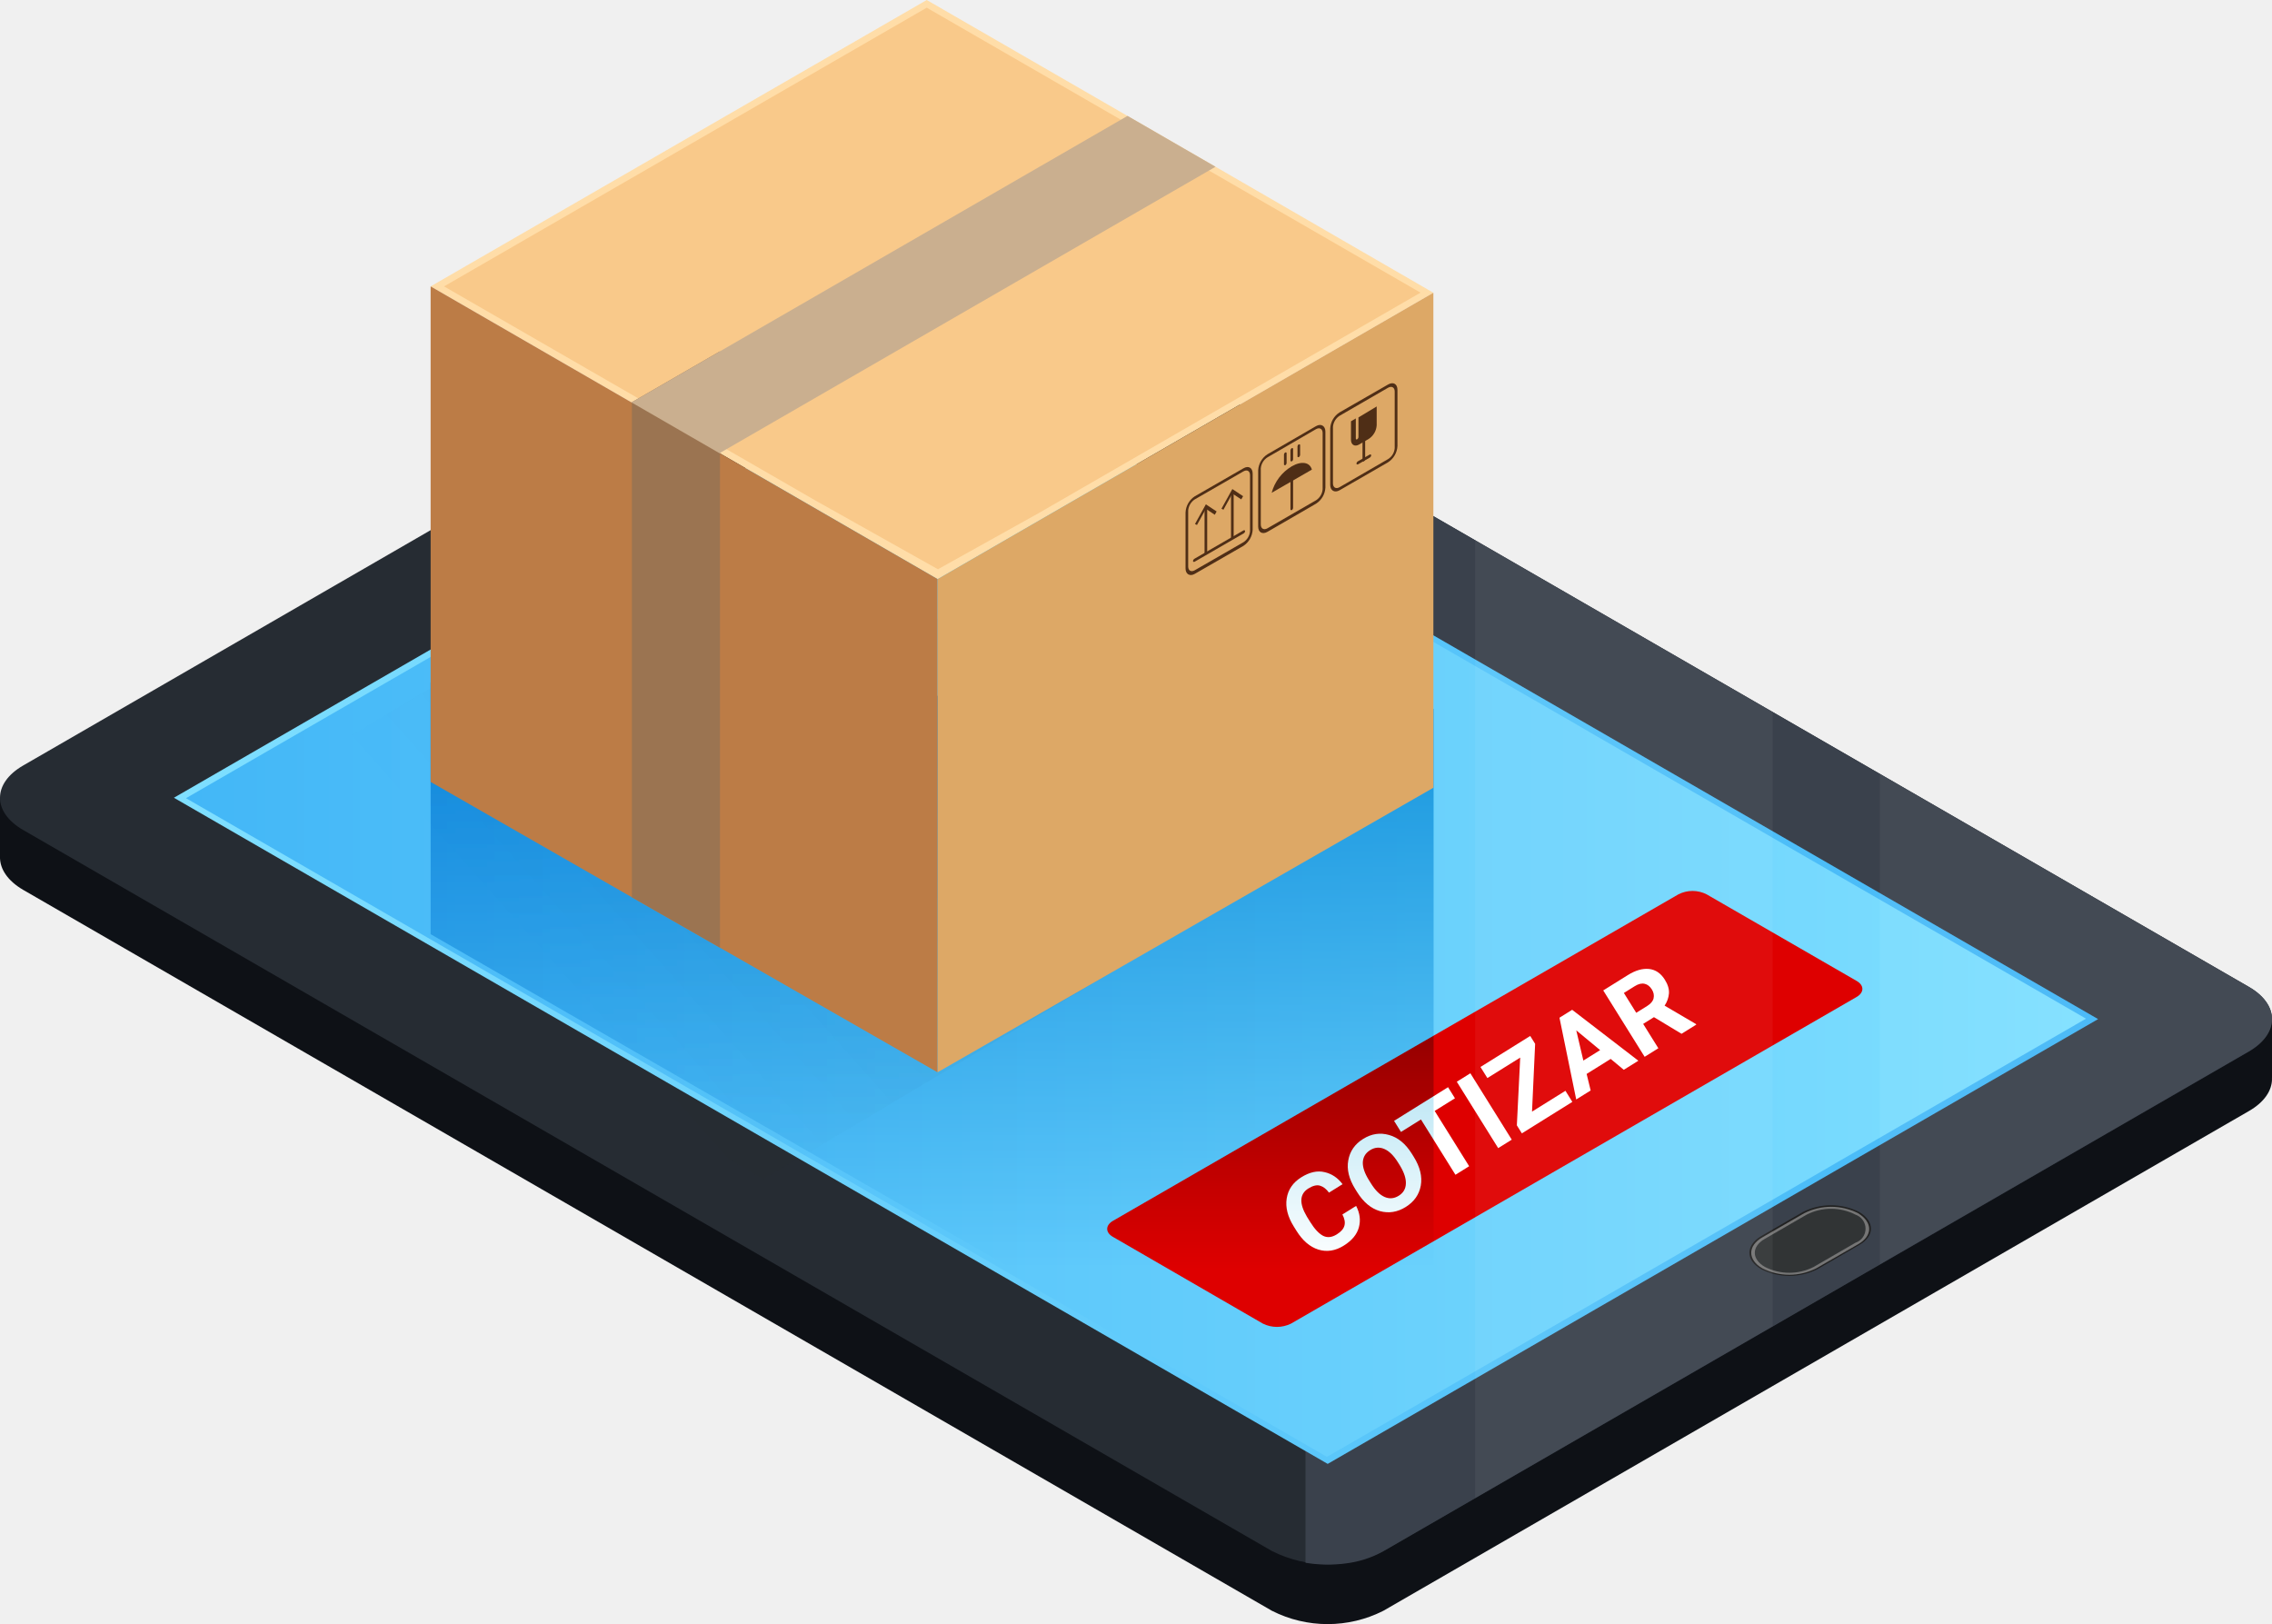
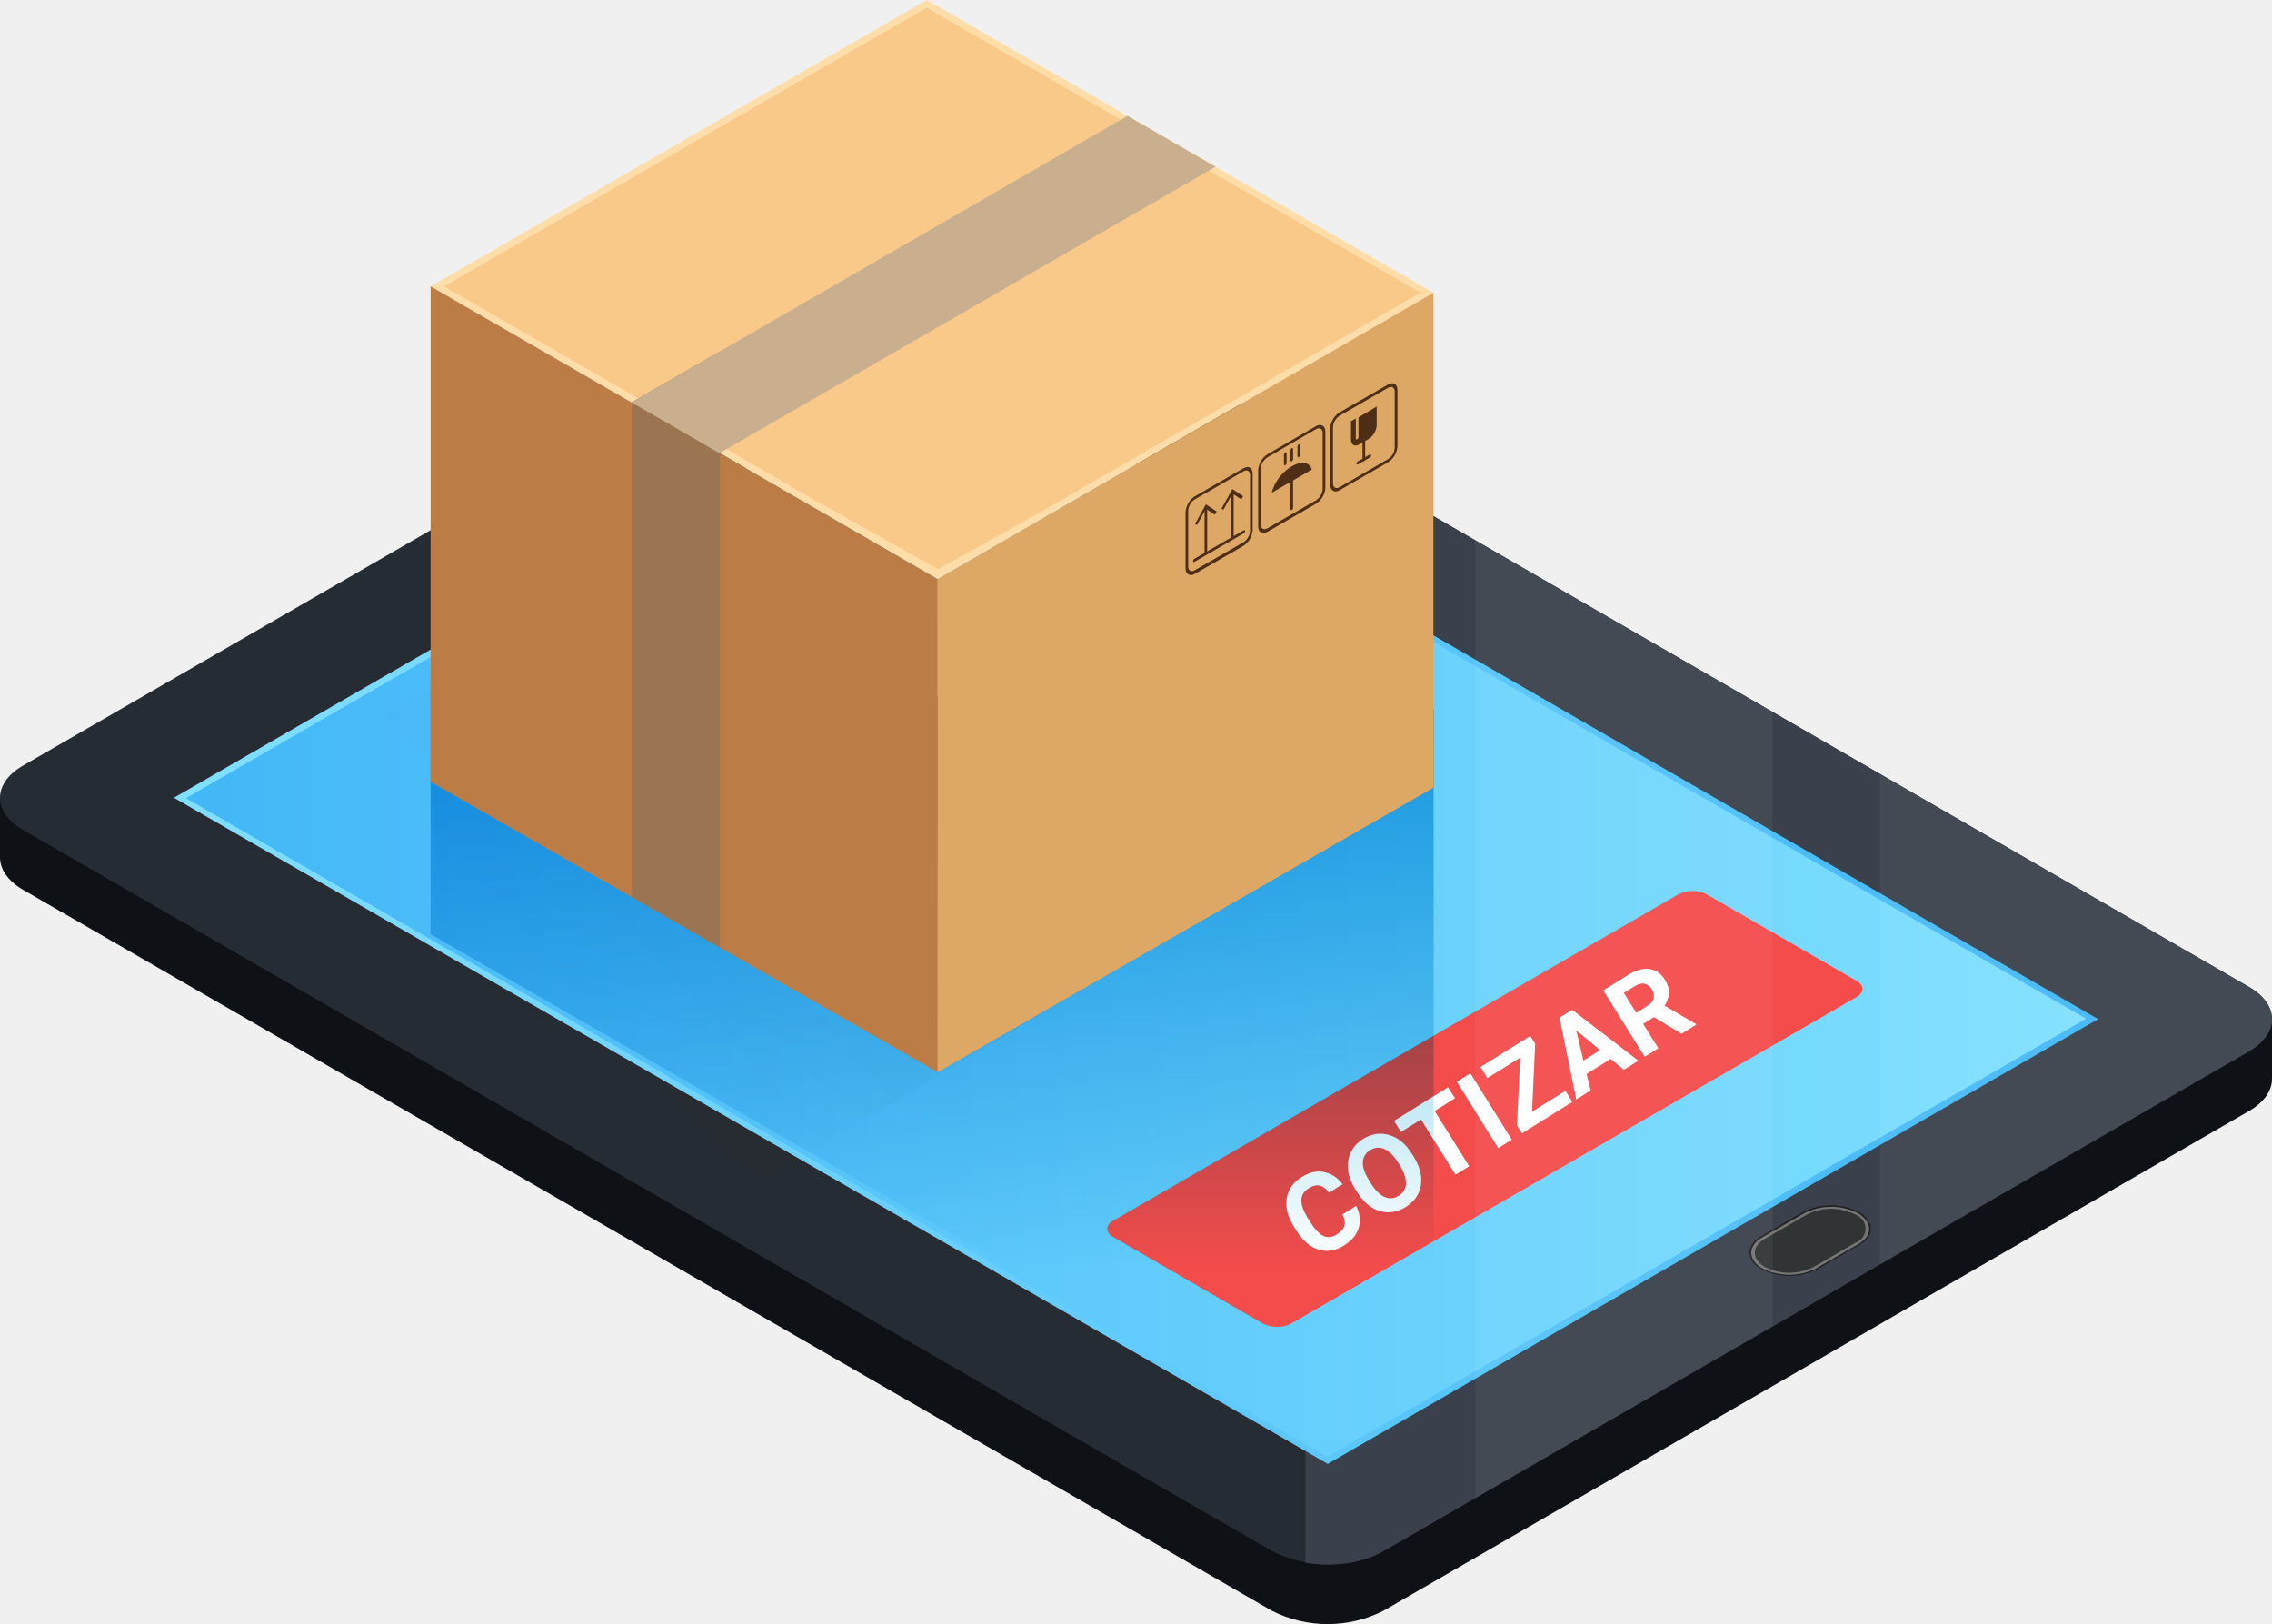
<svg xmlns="http://www.w3.org/2000/svg" viewBox="0 0 206.82 147.83">
  <defs>
-     <style>.cls-1{isolation:isolate;}.cls-2{fill:#0e1116;}.cls-3{fill:#262c33;}.cls-4{fill:#3a414c;}.cls-5{fill:url(#linear-gradient);}.cls-6{fill:url(#linear-gradient-2);}.cls-7{fill:#49505b;}.cls-8{fill:#6d7889;}.cls-9{fill:#212121;}.cls-10{fill:#757575;}.cls-11{fill:#313435;}.cls-12{fill:#de0000;}.cls-13{font-size:10px;font-family:Roboto-Bold, Roboto;font-weight:700;}.cls-13,.cls-19{fill:#fff;}.cls-14{letter-spacing:-0.04em;}.cls-15{letter-spacing:0.01em;}.cls-16,.cls-17,.cls-18{mix-blend-mode:multiply;}.cls-16{fill:url(#linear-gradient-3);}.cls-17{opacity:0.5;}.cls-18{fill:url(#linear-gradient-4);}.cls-19{opacity:0.05;}.cls-20{fill:#ffdda8;}.cls-21{fill:#f9c98a;}.cls-22{fill:#bc7c46;}.cls-23{fill:#dda866;}.cls-24{fill:#4f2e16;}.cls-25{fill:#9b7451;}.cls-26{fill:#caaf8f;}</style>
+     <style>.cls-1{isolation:isolate;}.cls-2{fill:#0e1116;}.cls-3{fill:#262c33;}.cls-4{fill:#3a414c;}.cls-5{fill:url(#linear-gradient);}.cls-6{fill:url(#linear-gradient-2);}.cls-7{fill:#49505b;}.cls-8{fill:#6d7889;}.cls-9{fill:#212121;}.cls-10{fill:#757575;}.cls-11{fill:#313435;}.cls-12{fill:#f34c4b;}.cls-13{font-size:10px;font-family:Roboto-Bold, Roboto;font-weight:700;}.cls-13,.cls-19{fill:#fff;}.cls-14{letter-spacing:-0.04em;}.cls-15{letter-spacing:0.01em;}.cls-16,.cls-17,.cls-18{mix-blend-mode:multiply;}.cls-16{fill:url(#linear-gradient-3);}.cls-17{opacity:0.5;}.cls-18{fill:url(#linear-gradient-4);}.cls-19{opacity:0.05;}.cls-20{fill:#ffdda8;}.cls-21{fill:#f9c98a;}.cls-22{fill:#bc7c46;}.cls-23{fill:#dda866;}.cls-24{fill:#4f2e16;}.cls-25{fill:#9b7451;}.cls-26{fill:#caaf8f;}</style>
    <linearGradient id="linear-gradient" x1="192" y1="82.69" x2="367.17" y2="82.69" gradientTransform="matrix(-1, 0, 0, 1, 382.99, 0)" gradientUnits="userSpaceOnUse">
      <stop offset="0" stop-color="#43b7f7" />
      <stop offset="1" stop-color="#7fdfff" />
    </linearGradient>
    <linearGradient id="linear-gradient-2" x1="193.11" y1="82.69" x2="366.06" y2="82.69" gradientTransform="matrix(-1, 0, 0, 1, 382.99, 0)" gradientUnits="userSpaceOnUse">
      <stop offset="0" stop-color="#7fdfff" />
      <stop offset="1" stop-color="#43b7f7" />
    </linearGradient>
    <linearGradient id="linear-gradient-3" x1="84.85" y1="115.53" x2="84.85" y2="63.95" gradientUnits="userSpaceOnUse">
      <stop offset="0" stop-color="#fff" />
      <stop offset="1" stop-color="#36b5e0" />
    </linearGradient>
    <linearGradient id="linear-gradient-4" x1="52.23" y1="91.02" x2="94.23" y2="53.65" gradientUnits="userSpaceOnUse">
      <stop offset="0" stop-color="#fff" />
      <stop offset="1" stop-color="#e0e0e0" />
    </linearGradient>
  </defs>
  <g class="cls-1">
    <g id="Capa_2" data-name="Capa 2">
      <g id="Layer_1" data-name="Layer 1">
        <rect class="cls-2" x="200.54" y="92.77" width="6.28" height="5.34" />
        <rect class="cls-2" y="72.62" width="4.51" height="5.54" />
        <path class="cls-2" d="M2.1,75.12C-.7,76.74-.7,79.36,2.1,81l113.68,65.63a11.21,11.21,0,0,0,10.15,0l78.79-45.49c2.8-1.61,2.8-4.24,0-5.85L91,29.63a11.19,11.19,0,0,0-10.14,0Z" />
        <path class="cls-3" d="M2.1,69.69c-2.8,1.62-2.8,4.24,0,5.86l113.68,65.64a11.27,11.27,0,0,0,10.15,0L204.72,95.7c2.8-1.62,2.8-4.24,0-5.86L91,24.2a11.19,11.19,0,0,0-10.14,0Z" />
        <path class="cls-4" d="M204.72,89.84,122.51,42.38l-3.67-2.12v102a12.54,12.54,0,0,0,3.67.06,9.31,9.31,0,0,0,3.42-1.11l78.79-45.49C207.52,94.08,207.52,91.45,204.72,89.84Z" />
        <polygon class="cls-5" points="120.86 133.26 190.99 92.77 85.96 32.13 15.83 72.62 120.86 133.26" />
        <polygon class="cls-6" points="16.93 72.66 117.61 130.78 120.79 132.62 160.63 109.63 166.58 106.19 167.3 105.77 189.89 92.73 144.86 66.74 143.56 65.98 110.2 46.73 109.08 46.07 86.03 32.76 16.93 72.66" />
        <path class="cls-7" d="M52.45,45.14a.67.67,0,0,0,0,1.27,2.42,2.42,0,0,0,2.19,0,.67.67,0,0,0,0-1.27A2.42,2.42,0,0,0,52.45,45.14Z" />
        <path class="cls-8" d="M52.92,45.42c-.34.2-.34.52,0,.71a1.36,1.36,0,0,0,1.24,0c.35-.19.35-.51,0-.71A1.38,1.38,0,0,0,52.92,45.42Z" />
        <path class="cls-7" d="M44.63,49.65a.67.67,0,0,0,0,1.27h0a2.44,2.44,0,0,0,2.2,0l4.38-2.53a.67.67,0,0,0,0-1.27h0a2.44,2.44,0,0,0-2.2,0Z" />
        <path class="cls-8" d="M45.26,50.56a1,1,0,0,0,.94,0L50.58,48c.26-.15.26-.39,0-.55a1,1,0,0,0-.94,0L45.26,50A.28.28,0,0,0,45.26,50.56Z" />
        <path class="cls-9" d="M160.31,115.53a5.68,5.68,0,0,0,5.14,0l3.8-2.2c1.42-.81,1.42-2.14,0-3a5.68,5.68,0,0,0-5.14,0l-3.8,2.2C158.89,113.38,158.89,114.71,160.31,115.53Z" />
        <path class="cls-10" d="M160.43,115.46a5.42,5.42,0,0,0,4.9,0l3.81-2.19c1.35-.78,1.35-2,0-2.83a5.42,5.42,0,0,0-4.9,0l-3.8,2.19C159.07,113.41,159.08,114.68,160.43,115.46Z" />
        <path class="cls-11" d="M160.66,112.77c-1.23.7-1.23,1.85,0,2.56h0a4.89,4.89,0,0,0,4.44,0l3.8-2.2a1.35,1.35,0,0,0,0-2.56h0a4.89,4.89,0,0,0-4.44,0Z" />
        <path class="cls-12" d="M169,89.29c.71.4.71,1.06,0,1.47l-51.48,29.73a2.88,2.88,0,0,1-2.56,0l-13.64-7.89c-.71-.4-.71-1.06,0-1.47l51.47-29.72a2.82,2.82,0,0,1,2.56,0Z" />
        <text class="cls-13" transform="matrix(0.85, -0.53, 0.53, 0.85, 119.42, 115.09)">C<tspan class="cls-14" x="6.54" y="0">O</tspan>
          <tspan x="13.03" y="0">TI</tspan>
          <tspan class="cls-15" x="22.13" y="0">Z</tspan>
          <tspan x="28.26" y="0">AR</tspan>
        </text>
        <polygon class="cls-16" points="130.5 124.04 106.98 124.04 39.2 85.04 39.2 62.13 130.5 64.52 130.5 124.04" />
        <g class="cls-17">
          <polygon class="cls-18" points="15.94 76.47 69.48 107.38 120.81 76.84 67.27 45.91 15.94 76.47" />
        </g>
        <path class="cls-19" d="M204.72,89.84l-33.6-19.39v44.64l33.6-19.4C207.52,94.08,207.52,91.45,204.72,89.84Z" />
        <polygon class="cls-19" points="161.36 64.81 134.28 49.17 134.28 136.37 161.36 120.73 161.36 64.81" />
        <path class="cls-20" d="M110.65,15.18l-8-4.62L84.36,0,39.2,26.07,57.52,36.65l8,4.61L85.35,52.72l45.13-26.07h0Z" />
        <path class="cls-21" d="M84.36.7,40.42,26.07,65,40.24l9.19,5.3,11.19,6.28,9.19-5.12,34.74-20.06Z" />
        <polygon class="cls-22" points="85.34 52.71 85.34 97.61 65.54 86.27 57.52 81.68 39.2 71.18 39.2 26.07 57.52 36.65 65.54 41.27 85.34 52.71" />
        <path class="cls-23" d="M85.35,52.72V97.61l45.13-25.9V26.65Z" />
        <polygon class="cls-24" points="109.89 50.34 109.65 50.48 109.65 46.28 109.89 46.14 109.89 50.34" />
        <polygon class="cls-24" points="110.75 46.56 110.58 46.86 109.77 46.32 108.96 47.79 108.78 47.7 109.77 45.91 110.75 46.56" />
        <polygon class="cls-24" points="112.3 48.95 112.06 49.09 112.06 44.89 112.3 44.75 112.3 48.95" />
        <polygon class="cls-24" points="113.16 45.17 112.99 45.46 112.18 44.93 111.37 46.4 111.19 46.31 112.18 44.52 113.16 45.17" />
        <path class="cls-24" d="M113.22,48.55l-4.5,2.6c-.06,0-.12,0-.12-.07a.28.28,0,0,1,.12-.21l4.5-2.6c.07,0,.12,0,.12.07A.26.26,0,0,1,113.22,48.55Z" />
        <path class="cls-24" d="M113.19,49.69l-4.43,2.55c-.47.27-.84,0-.84-.48V46.65a1.86,1.86,0,0,1,.84-1.47l4.43-2.55c.46-.27.84-.05.84.49v5.11A1.87,1.87,0,0,1,113.19,49.69Zm-4.43-4.23a1.35,1.35,0,0,0-.6,1v5.11c0,.38.27.53.6.34l4.43-2.55a1.33,1.33,0,0,0,.6-1V43.26c0-.39-.27-.54-.6-.35Z" />
        <path class="cls-24" d="M117.59,46.44c-.07,0-.12,0-.12-.07V42.71a.27.27,0,0,1,.12-.21c.07,0,.12,0,.12.07v3.66A.26.26,0,0,1,117.59,46.44Z" />
        <path class="cls-24" d="M119.8,45.85l-4.42,2.56c-.47.27-.85.05-.85-.49V42.81a1.86,1.86,0,0,1,.85-1.46l4.42-2.56c.47-.27.85,0,.85.49v5.11A1.84,1.84,0,0,1,119.8,45.85Zm-4.42-4.22a1.34,1.34,0,0,0-.61,1v5.11c0,.39.28.54.61.35l4.42-2.55a1.32,1.32,0,0,0,.6-1V39.42c0-.38-.27-.54-.61-.35Z" />
        <path class="cls-24" d="M119.42,42.75c-.18-.67-.93-.82-1.83-.3a4,4,0,0,0-1.83,2.41Z" />
        <path class="cls-24" d="M117,42.35c-.06,0-.12,0-.12-.07v-.89a.28.28,0,0,1,.12-.21c.07,0,.12,0,.12.07v.89A.26.26,0,0,1,117,42.35Z" />
        <path class="cls-24" d="M117.59,42c-.07,0-.12,0-.12-.07V41a.29.29,0,0,1,.12-.21c.07,0,.12,0,.12.07v.9A.24.24,0,0,1,117.59,42Z" />
        <path class="cls-24" d="M118.22,41.62c-.06,0-.11,0-.11-.07v-.89a.27.27,0,0,1,.11-.21c.07,0,.13,0,.13.06v.9A.28.28,0,0,1,118.22,41.62Z" />
        <path class="cls-24" d="M126.36,42.08l-4.42,2.55c-.47.27-.85,0-.85-.48V39a1.84,1.84,0,0,1,.85-1.46L126.36,35c.47-.27.85-.05.85.49v5.11A1.87,1.87,0,0,1,126.36,42.08Zm-4.42-4.23a1.34,1.34,0,0,0-.6,1V44c0,.38.27.54.6.35l4.42-2.56a1.28,1.28,0,0,0,.6-1V35.65c0-.39-.27-.54-.61-.35Z" />
        <path class="cls-24" d="M124.15,42c-.07,0-.12,0-.12-.07V38.24a.26.26,0,0,1,.12-.21c.07,0,.12,0,.12.07v3.66A.25.25,0,0,1,124.15,42Z" />
        <path class="cls-24" d="M124.7,41.65l-1.1.63c-.06,0-.12,0-.12-.07a.26.26,0,0,1,.12-.21l1.1-.63c.07,0,.12,0,.12.07A.27.27,0,0,1,124.7,41.65Z" />
        <path class="cls-24" d="M125.32,37v1.71a1.6,1.6,0,0,1-.73,1.25l-.88.51c-.4.23-.73,0-.73-.42v-1.7l.44-.26v1.83c0,.08.06.11.12.07a.26.26,0,0,0,.12-.21V38Z" />
        <polygon class="cls-25" points="65.54 31.98 65.54 86.27 57.52 81.68 57.52 36.61 65.54 31.98" />
        <polygon class="cls-26" points="110.65 15.18 65.54 41.23 65.5 41.26 57.52 36.65 57.52 36.61 65.54 31.98 102.64 10.55 110.65 15.18" />
      </g>
    </g>
  </g>
</svg>
